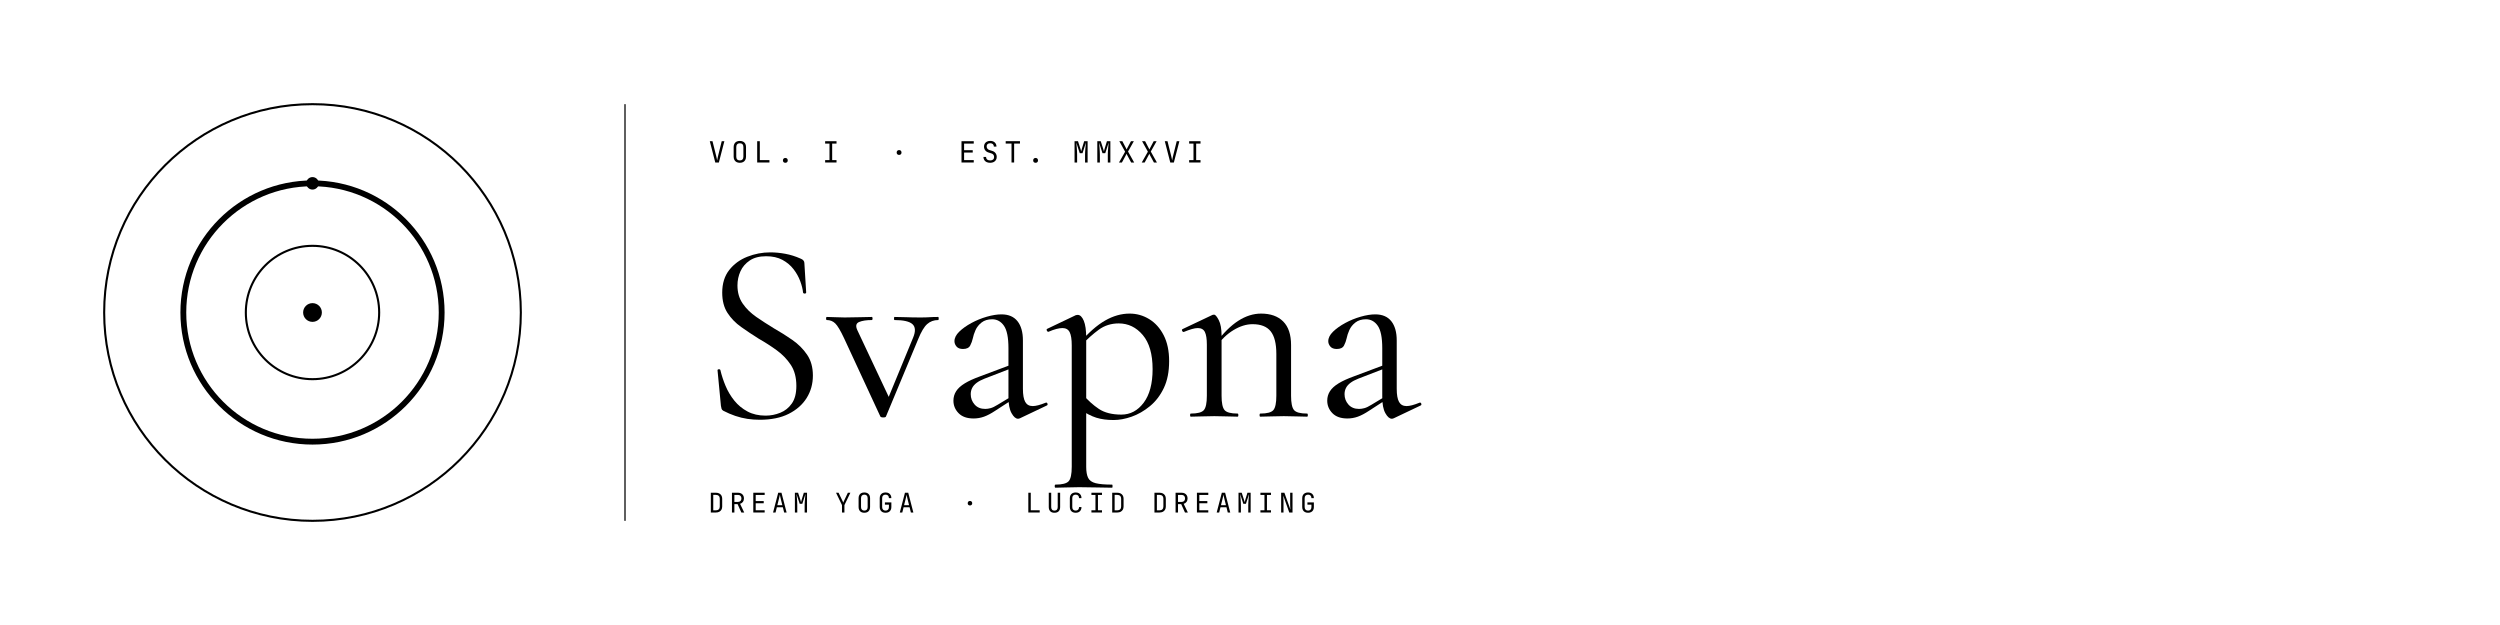
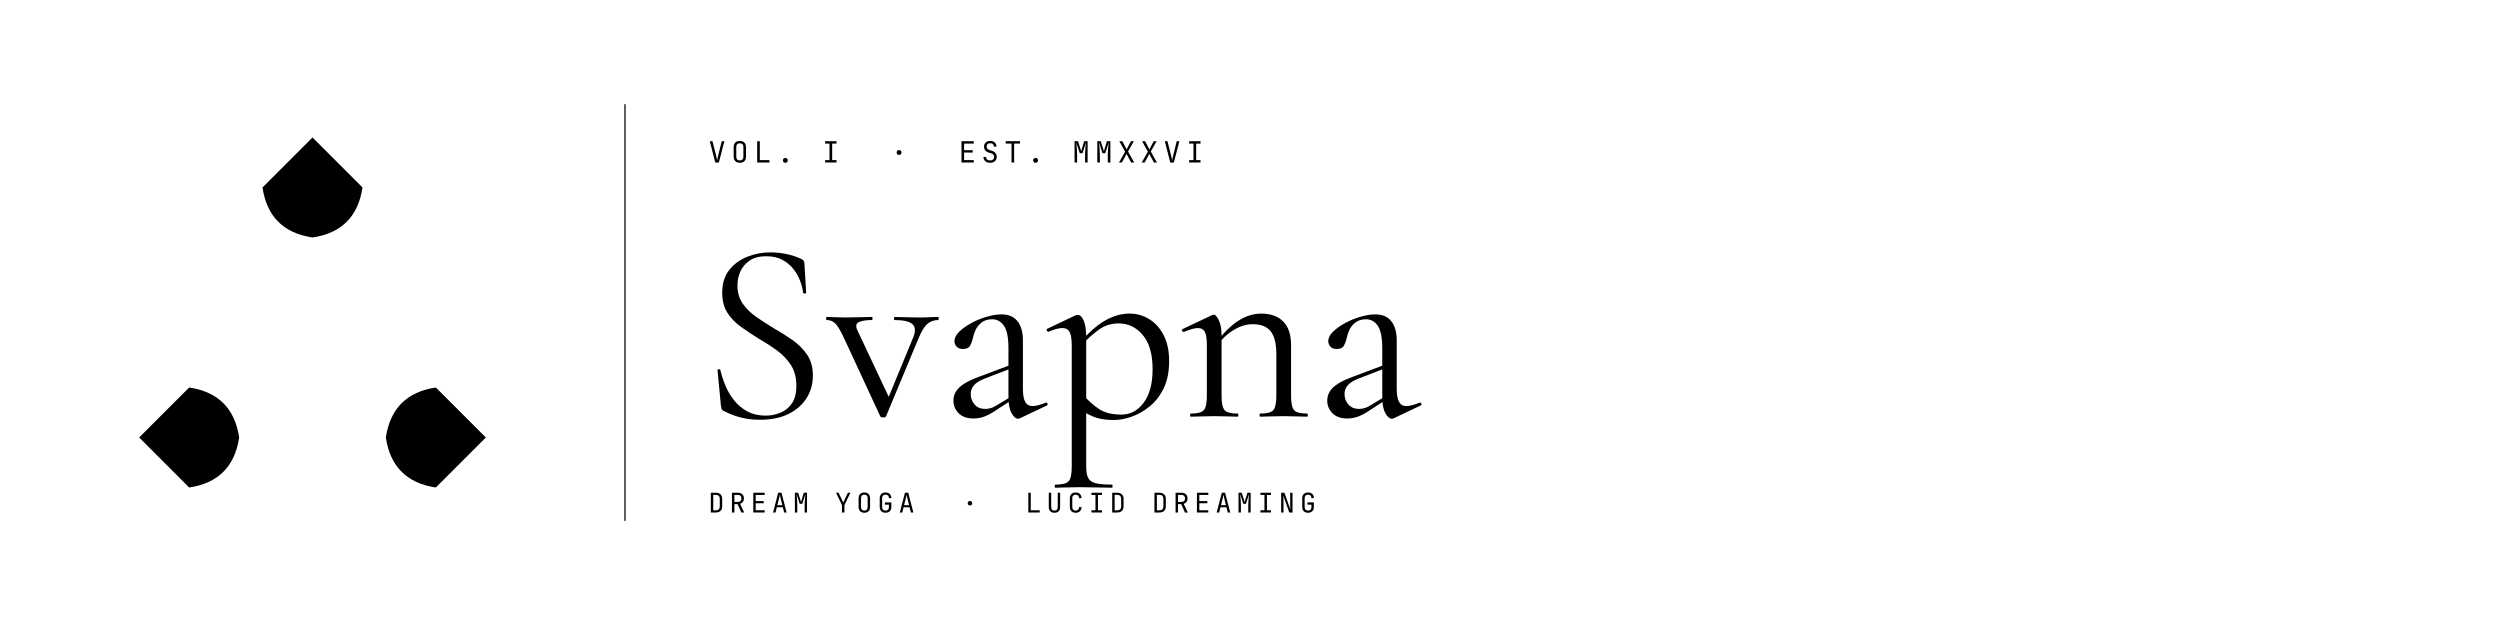
<svg xmlns="http://www.w3.org/2000/svg" viewBox="0 0 1200 300" width="1200" height="300" role="img" aria-label="Svapna">
-   <g fill="none" stroke="#000000" stroke-linecap="round">
-     <circle cx="150" cy="150" r="100" stroke-width="1" />
-     <circle cx="150" cy="150" r="62.0" stroke-width="2.8" />
-     <circle cx="150" cy="150" r="32.0" stroke-width="1" />
-   </g>
-   <circle cx="150" cy="88.0" r="3" fill="#000000" />
-   <circle cx="150" cy="150" r="4.5" fill="#000000" />
+   <path d="M 150.000 66.000 L 174.000 90.000 Q 170.880 110.880 150.000 114.000 Q 129.120 110.880 126.000 90.000 L 150.000 66.000 Z" fill="#000000" />
+   <path d="M 90.800 186.000 Q 111.680 189.120 114.800 210.000 Q 111.680 230.880 90.800 234.000 L 66.800 210.000 L 90.800 186.000 Z" fill="#000000" />
+   <path d="M 209.200 186.000 L 233.200 210.000 L 209.200 234.000 Q 188.320 230.880 185.200 210.000 Q 188.320 189.120 209.200 186.000 Z" fill="#000000" />
  <line x1="300" y1="50" x2="300" y2="250" stroke="#000000" stroke-width="0.6" />
  <g fill="#000000" stroke="none">
    <path d="M238 0 50 730H143L267 234Q280 182 289.0 137.5Q298 93 302 70Q306 93 314.5 137.5Q323 182 336 234L459 730H550L361 0Z" transform="translate(340.000 78.000) scale(0.014 -0.014)" />
    <path d="M300 -10Q234 -10 186.5 15.0Q139 40 113.5 87.5Q88 135 88 200V530Q88 596 113.5 643.0Q139 690 186.5 715.0Q234 740 300 740Q366 740 413.5 715.0Q461 690 486.5 643.0Q512 596 512 531V200Q512 135 486.5 87.5Q461 40 413.5 15.0Q366 -10 300 -10ZM300 71Q359 71 390.5 104.5Q422 138 422 200V530Q422 592 390.5 625.5Q359 659 300 659Q242 659 210.0 625.5Q178 592 178 530V200Q178 138 210.0 104.5Q242 71 300 71Z" transform="translate(350.920 78.000) scale(0.014 -0.014)" />
    <path d="M115 0V730H205V82H535V0Z" transform="translate(361.840 78.000) scale(0.014 -0.014)" />
    <path d="M300 -10Q262 -10 239.5 12.0Q217 34 217 71Q217 110 239.5 133.0Q262 156 300 156Q338 156 360.5 133.0Q383 110 383 71Q383 34 360.5 12.0Q338 -10 300 -10Z" transform="translate(372.760 78.000) scale(0.014 -0.014)" />
    <path d="M105 0V82H254V648H105V730H495V648H346V82H495V0Z" transform="translate(394.600 78.000) scale(0.014 -0.014)" />
    <path d="M300 260Q262 260 239.5 282.0Q217 304 217 341Q217 380 239.5 403.0Q262 426 300 426Q338 426 360.5 403.0Q383 380 383 341Q383 304 360.5 282.0Q338 260 300 260Z" transform="translate(427.360 78.000) scale(0.014 -0.014)" />
    <path d="M100 0V730H520V648H189V422H485V341H189V82H520V0Z" transform="translate(460.120 78.000) scale(0.014 -0.014)" />
    <path d="M304 -10Q232 -10 180.5 14.0Q129 38 101.0 83.0Q73 128 72 190H162Q162 135 199.5 103.0Q237 71 304 71Q367 71 402.5 102.0Q438 133 438 188Q438 232 414.5 265.0Q391 298 347 311L248 342Q173 365 132.5 419.0Q92 473 92 546Q92 605 118.5 648.5Q145 692 193.0 716.5Q241 741 306 741Q402 741 460.0 687.5Q518 634 519 545H429Q429 599 396.5 629.5Q364 660 305 660Q247 660 214.5 632.0Q182 604 182 554Q182 509 206.0 476.0Q230 443 275 429L375 397Q448 374 488.0 319.0Q528 264 528 190Q528 130 500.0 85.0Q472 40 421.5 15.0Q371 -10 304 -10Z" transform="translate(471.040 78.000) scale(0.014 -0.014)" />
    <path d="M255 0V649H55V731H545V649H345V0Z" transform="translate(481.960 78.000) scale(0.014 -0.014)" />
    <path d="M300 -10Q262 -10 239.5 12.0Q217 34 217 71Q217 110 239.5 133.0Q262 156 300 156Q338 156 360.5 133.0Q383 110 383 71Q383 34 360.5 12.0Q338 -10 300 -10Z" transform="translate(492.880 78.000) scale(0.014 -0.014)" />
    <path d="M76 0V730H194L270 494Q281 462 290.0 430.5Q299 399 303 382Q308 399 316.0 430.5Q324 462 334 495L406 730H524V0H436V265Q436 309 439.0 365.0Q442 421 447.0 479.5Q452 538 457.5 591.5Q463 645 467 685L349 320H254L135 685Q140 646 145.0 594.5Q150 543 154.0 485.5Q158 428 161.0 371.0Q164 314 164 265V0Z" transform="translate(514.720 78.000) scale(0.014 -0.014)" />
    <path d="M76 0V730H194L270 494Q281 462 290.0 430.5Q299 399 303 382Q308 399 316.0 430.5Q324 462 334 495L406 730H524V0H436V265Q436 309 439.0 365.0Q442 421 447.0 479.5Q452 538 457.5 591.5Q463 645 467 685L349 320H254L135 685Q140 646 145.0 594.5Q150 543 154.0 485.5Q158 428 161.0 371.0Q164 314 164 265V0Z" transform="translate(525.640 78.000) scale(0.014 -0.014)" />
    <path d="M40 0 250 370 51 730H155L268 514Q277 497 286.5 477.5Q296 458 302 447Q307 458 316.5 477.5Q326 497 335 514L450 730H549L350 376L560 0H457L332 232Q323 249 313.5 268.5Q304 288 299 300Q294 288 284.5 269.0Q275 250 266 233L140 0Z" transform="translate(536.560 78.000) scale(0.014 -0.014)" />
    <path d="M40 0 250 370 51 730H155L268 514Q277 497 286.5 477.5Q296 458 302 447Q307 458 316.5 477.5Q326 497 335 514L450 730H549L350 376L560 0H457L332 232Q323 249 313.5 268.5Q304 288 299 300Q294 288 284.5 269.0Q275 250 266 233L140 0Z" transform="translate(547.480 78.000) scale(0.014 -0.014)" />
    <path d="M238 0 50 730H143L267 234Q280 182 289.0 137.5Q298 93 302 70Q306 93 314.5 137.5Q323 182 336 234L459 730H550L361 0Z" transform="translate(558.400 78.000) scale(0.014 -0.014)" />
    <path d="M105 0V82H254V648H105V730H495V648H346V82H495V0Z" transform="translate(569.320 78.000) scale(0.014 -0.014)" />
  </g>
  <g fill="#000000" stroke="none">
    <path d="M145 508Q145 467 165.5 437.5Q186 408 218.0 386.0Q250 364 286 342Q323 321 357.5 297.0Q392 273 414.5 240.0Q437 207 437 159Q437 111 413.0 72.5Q389 34 343.5 11.0Q298 -12 231 -12Q207 -12 183.5 -8.5Q160 -5 136.5 3.0Q113 11 90 23Q85 26 83.5 30.5Q82 35 81 42L68 178Q67 183 72.5 183.5Q78 184 79 180Q86 150 99.0 119.0Q112 88 133.0 62.0Q154 36 184.0 20.0Q214 4 254 4Q283 4 310.5 15.0Q338 26 355.5 51.0Q373 76 373 119Q373 168 351.5 200.5Q330 233 297.0 257.0Q264 281 227 302Q192 324 159.5 347.0Q127 370 106.5 401.5Q86 433 86 480Q86 533 113.0 567.5Q140 602 183.0 619.0Q226 636 272 636Q300 636 330.0 630.5Q360 625 389 612Q397 609 400.5 604.5Q404 600 404 595L411 481Q411 477 406.0 476.5Q401 476 399 480Q397 500 388.0 524.5Q379 549 362.0 571.0Q345 593 319.0 607.0Q293 621 256 621Q217 621 192.5 604.5Q168 588 156.5 562.5Q145 537 145 508Z" transform="translate(336.000 200.000) scale(0.124 -0.124)" />
    <path d="M431 386Q433 386 433.0 380.0Q433 374 431 374Q406 374 388.5 358.5Q371 343 354 301L229 1Q228 -3 218.5 -3.0Q209 -3 207 1L67 303Q46 348 32.5 361.0Q19 374 0 374Q-3 374 -3.0 380.0Q-3 386 0 386Q15 386 32.5 385.0Q50 384 69 384Q103 384 128.0 385.0Q153 386 174 386Q177 386 177.0 380.0Q177 374 174 374Q143 374 125.0 366.5Q107 359 118 335L246 63L217 22L334 306Q349 342 331.5 358.0Q314 374 262 374Q260 374 260.0 380.0Q260 386 262 386Q286 386 307.5 385.0Q329 384 363 384Q384 384 397.5 385.0Q411 386 431 386Z" transform="translate(396.884 200.000) scale(0.124 -0.124)" />
    <path d="M314 -6Q310 -8 306 -8Q293 -8 281.0 13.5Q269 35 269 76V265Q269 327 251.5 352.0Q234 377 206 377Q181 377 165.0 364.5Q149 352 141.5 335.0Q134 318 131 303Q128 289 121.0 275.5Q114 262 93 262Q76 262 68.0 271.5Q60 281 60 292Q60 311 78.5 329.0Q97 347 125.5 362.5Q154 378 185.5 387.0Q217 396 242 396Q283 396 304.0 369.5Q325 343 325 295V108Q325 73 334.0 57.0Q343 41 363 41Q381 41 413 54Q418 56 420.0 50.5Q422 45 417 43ZM134 -7Q96 -7 76.0 13.5Q56 34 56 62Q56 82 66.5 98.5Q77 115 100.0 129.0Q123 143 159 156L279 201L282 188L176 147Q158 140 146.0 131.0Q134 122 128.5 111.0Q123 100 123 87Q123 64 138.0 47.0Q153 30 179 30Q189 30 200.0 33.0Q211 36 227 46L290 84L292 71L218 23Q194 7 174.5 0.0Q155 -7 134 -7Z" transform="translate(450.700 200.000) scale(0.124 -0.124)" />
    <path d="M32 -275Q29 -275 29.0 -269.0Q29 -263 32 -263Q71 -263 83.0 -250.0Q95 -237 95 -194V276Q95 311 87.0 327.0Q79 343 59 343Q49 343 35.5 339.5Q22 336 6 329Q2 327 -1.0 332.5Q-4 338 0 340L111 393Q114 394 118 394Q132 394 141.5 371.5Q151 349 151 305V-194Q151 -222 158.5 -237.0Q166 -252 187.5 -257.5Q209 -263 251 -263Q253 -263 253.0 -269.0Q253 -275 251 -275Q225 -275 192.5 -274.0Q160 -273 124 -273Q98 -273 73.5 -274.0Q49 -275 32 -275ZM257 -13Q219 -13 190.0 -4.0Q161 5 125 30L139 85Q167 52 200.0 30.0Q233 8 287 8Q339 8 373.5 54.0Q408 100 408 184Q408 271 370.0 316.0Q332 361 277 361Q233 361 199.5 336.5Q166 312 134 278L126 286Q177 345 224.0 372.0Q271 399 319 399Q360 399 395.0 377.5Q430 356 451.0 315.0Q472 274 472 215Q472 154 451.5 111.0Q431 68 397.5 40.5Q364 13 327.0 0.0Q290 -13 257 -13Z" transform="translate(502.656 200.000) scale(0.124 -0.124)" />
    <path d="M314 0Q311 0 311.0 6.0Q311 12 314 12Q353 12 364.5 25.5Q376 39 376 81V243Q376 303 354.0 330.5Q332 358 284 358Q248 358 210.0 335.0Q172 312 145 272L141 284Q185 343 228.5 371.0Q272 399 317 399Q372 399 402.5 368.5Q433 338 433 277V81Q433 39 444.5 25.5Q456 12 495 12Q498 12 498.0 6.0Q498 0 495 0Q478 0 454.5 1.0Q431 2 405 2Q379 2 355.0 1.0Q331 0 314 0ZM45 0Q42 0 42.0 6.0Q42 12 45 12Q84 12 95.5 25.5Q107 39 107 81V279Q107 312 99.5 327.5Q92 343 72 343Q62 343 48.5 339.0Q35 335 18 328Q14 327 11.5 332.0Q9 337 13 339L129 394Q132 395 135 395Q142 395 153.0 374.0Q164 353 164 313V81Q164 39 175.5 25.5Q187 12 226 12Q229 12 229.0 6.0Q229 0 226 0Q209 0 185.5 1.0Q162 2 136 2Q110 2 86.0 1.0Q62 0 45 0Z" transform="translate(566.020 200.000) scale(0.124 -0.124)" />
    <path d="M314 -6Q310 -8 306 -8Q293 -8 281.0 13.5Q269 35 269 76V265Q269 327 251.5 352.0Q234 377 206 377Q181 377 165.0 364.5Q149 352 141.5 335.0Q134 318 131 303Q128 289 121.0 275.5Q114 262 93 262Q76 262 68.0 271.5Q60 281 60 292Q60 311 78.5 329.0Q97 347 125.5 362.5Q154 378 185.5 387.0Q217 396 242 396Q283 396 304.0 369.5Q325 343 325 295V108Q325 73 334.0 57.0Q343 41 363 41Q381 41 413 54Q418 56 420.0 50.5Q422 45 417 43ZM134 -7Q96 -7 76.0 13.5Q56 34 56 62Q56 82 66.5 98.5Q77 115 100.0 129.0Q123 143 159 156L279 201L282 188L176 147Q158 140 146.0 131.0Q134 122 128.5 111.0Q123 100 123 87Q123 64 138.0 47.0Q153 30 179 30Q189 30 200.0 33.0Q211 36 227 46L290 84L292 71L218 23Q194 7 174.5 0.0Q155 -7 134 -7Z" transform="translate(630.128 200.000) scale(0.124 -0.124)" />
  </g>
  <g fill="#000000" stroke="none">
    <path d="M92 0V730H281Q352 730 403.5 703.0Q455 676 483.5 627.0Q512 578 512 511V220Q512 153 483.5 103.5Q455 54 403.5 27.0Q352 0 281 0ZM182 80H281Q347 80 384.5 117.0Q422 154 422 220V511Q422 576 384.5 613.0Q347 650 281 650H182Z" transform="translate(340.000 246.000) scale(0.013 -0.013)" />
    <path d="M92 0V730H318Q383 730 432.0 703.5Q481 677 508.0 630.0Q535 583 535 520Q535 446 496.5 393.0Q458 340 392 320L545 0H439L299 310H182V0ZM182 391H318Q374 391 408.0 426.5Q442 462 442 520Q442 579 408.0 614.0Q374 649 318 649H182Z" transform="translate(350.140 246.000) scale(0.013 -0.013)" />
    <path d="M100 0V730H520V648H189V422H485V341H189V82H520V0Z" transform="translate(360.280 246.000) scale(0.013 -0.013)" />
    <path d="M50 0 240 730H361L550 0H459L411 194H190L142 0ZM208 270H392L336 495Q320 559 311.0 602.0Q302 645 300 658Q298 645 289.0 602.0Q280 559 264 496Z" transform="translate(370.420 246.000) scale(0.013 -0.013)" />
    <path d="M76 0V730H194L270 494Q281 462 290.0 430.5Q299 399 303 382Q308 399 316.0 430.5Q324 462 334 495L406 730H524V0H436V265Q436 309 439.0 365.0Q442 421 447.0 479.5Q452 538 457.5 591.5Q463 645 467 685L349 320H254L135 685Q140 646 145.0 594.5Q150 543 154.0 485.5Q158 428 161.0 371.0Q164 314 164 265V0Z" transform="translate(380.560 246.000) scale(0.013 -0.013)" />
    <path d="M255 0V273L35 730H128L273 430Q285 405 292.0 387.5Q299 370 301 362Q303 370 310.5 387.5Q318 405 330 430L472 730H565L345 273V0Z" transform="translate(400.840 246.000) scale(0.013 -0.013)" />
    <path d="M300 -10Q234 -10 186.5 15.0Q139 40 113.5 87.5Q88 135 88 200V530Q88 596 113.5 643.0Q139 690 186.5 715.0Q234 740 300 740Q366 740 413.5 715.0Q461 690 486.5 643.0Q512 596 512 531V200Q512 135 486.5 87.5Q461 40 413.5 15.0Q366 -10 300 -10ZM300 71Q359 71 390.5 104.5Q422 138 422 200V530Q422 592 390.5 625.5Q359 659 300 659Q242 659 210.0 625.5Q178 592 178 530V200Q178 138 210.0 104.5Q242 71 300 71Z" transform="translate(410.980 246.000) scale(0.013 -0.013)" />
    <path d="M304 -10Q238 -10 189.5 15.0Q141 40 114.5 87.5Q88 135 88 200V530Q88 596 114.5 643.0Q141 690 189.5 715.0Q238 740 304 740Q370 740 418.0 714.5Q466 689 492.0 642.0Q518 595 518 530H428Q428 592 395.5 625.5Q363 659 304 659Q245 659 211.5 626.0Q178 593 178 531V200Q178 138 211.5 104.0Q245 70 304 70Q363 70 395.5 104.0Q428 138 428 200V290H280V372H518V200Q518 136 492.0 88.5Q466 41 418.0 15.5Q370 -10 304 -10Z" transform="translate(421.120 246.000) scale(0.013 -0.013)" />
    <path d="M50 0 240 730H361L550 0H459L411 194H190L142 0ZM208 270H392L336 495Q320 559 311.0 602.0Q302 645 300 658Q298 645 289.0 602.0Q280 559 264 496Z" transform="translate(431.260 246.000) scale(0.013 -0.013)" />
    <path d="M300 260Q262 260 239.5 282.0Q217 304 217 341Q217 380 239.5 403.0Q262 426 300 426Q338 426 360.5 403.0Q383 380 383 341Q383 304 360.5 282.0Q338 260 300 260Z" transform="translate(461.680 246.000) scale(0.013 -0.013)" />
    <path d="M115 0V730H205V82H535V0Z" transform="translate(492.100 246.000) scale(0.013 -0.013)" />
    <path d="M300 -10Q198 -10 144.0 46.5Q90 103 90 200V730H180V200Q180 140 209.5 105.0Q239 70 300 70Q360 70 390.0 105.0Q420 140 420 200V730H510V200Q510 102 456.5 46.0Q403 -10 300 -10Z" transform="translate(502.240 246.000) scale(0.013 -0.013)" />
    <path d="M304 -10Q238 -10 189.5 15.0Q141 40 114.5 87.5Q88 135 88 200V530Q88 596 114.5 643.0Q141 690 189.5 715.0Q238 740 304 740Q370 740 418.0 714.5Q466 689 492.0 642.0Q518 595 518 530H428Q428 592 395.5 625.5Q363 659 304 659Q245 659 211.5 626.0Q178 593 178 531V200Q178 138 211.5 104.5Q245 71 304 71Q363 71 395.5 104.5Q428 138 428 200H518Q518 136 492.0 88.5Q466 41 418.0 15.5Q370 -10 304 -10Z" transform="translate(512.380 246.000) scale(0.013 -0.013)" />
    <path d="M105 0V82H254V648H105V730H495V648H346V82H495V0Z" transform="translate(522.520 246.000) scale(0.013 -0.013)" />
    <path d="M92 0V730H281Q352 730 403.5 703.0Q455 676 483.5 627.0Q512 578 512 511V220Q512 153 483.5 103.5Q455 54 403.5 27.0Q352 0 281 0ZM182 80H281Q347 80 384.5 117.0Q422 154 422 220V511Q422 576 384.5 613.0Q347 650 281 650H182Z" transform="translate(532.660 246.000) scale(0.013 -0.013)" />
    <path d="M92 0V730H281Q352 730 403.5 703.0Q455 676 483.5 627.0Q512 578 512 511V220Q512 153 483.5 103.5Q455 54 403.5 27.0Q352 0 281 0ZM182 80H281Q347 80 384.5 117.0Q422 154 422 220V511Q422 576 384.5 613.0Q347 650 281 650H182Z" transform="translate(552.940 246.000) scale(0.013 -0.013)" />
    <path d="M92 0V730H318Q383 730 432.0 703.5Q481 677 508.0 630.0Q535 583 535 520Q535 446 496.5 393.0Q458 340 392 320L545 0H439L299 310H182V0ZM182 391H318Q374 391 408.0 426.5Q442 462 442 520Q442 579 408.0 614.0Q374 649 318 649H182Z" transform="translate(563.080 246.000) scale(0.013 -0.013)" />
    <path d="M100 0V730H520V648H189V422H485V341H189V82H520V0Z" transform="translate(573.220 246.000) scale(0.013 -0.013)" />
    <path d="M50 0 240 730H361L550 0H459L411 194H190L142 0ZM208 270H392L336 495Q320 559 311.0 602.0Q302 645 300 658Q298 645 289.0 602.0Q280 559 264 496Z" transform="translate(583.360 246.000) scale(0.013 -0.013)" />
    <path d="M76 0V730H194L270 494Q281 462 290.0 430.5Q299 399 303 382Q308 399 316.0 430.5Q324 462 334 495L406 730H524V0H436V265Q436 309 439.0 365.0Q442 421 447.0 479.5Q452 538 457.5 591.5Q463 645 467 685L349 320H254L135 685Q140 646 145.0 594.5Q150 543 154.0 485.5Q158 428 161.0 371.0Q164 314 164 265V0Z" transform="translate(593.500 246.000) scale(0.013 -0.013)" />
    <path d="M105 0V82H254V648H105V730H495V648H346V82H495V0Z" transform="translate(603.640 246.000) scale(0.013 -0.013)" />
    <path d="M90 0V730H210L433 105Q431 130 428.5 166.5Q426 203 424.5 243.5Q423 284 423 320V730H510V0H390L168 625Q170 601 172.0 564.5Q174 528 175.5 487.5Q177 447 177 410V0Z" transform="translate(613.780 246.000) scale(0.013 -0.013)" />
    <path d="M304 -10Q238 -10 189.5 15.0Q141 40 114.5 87.5Q88 135 88 200V530Q88 596 114.5 643.0Q141 690 189.5 715.0Q238 740 304 740Q370 740 418.0 714.5Q466 689 492.0 642.0Q518 595 518 530H428Q428 592 395.5 625.5Q363 659 304 659Q245 659 211.5 626.0Q178 593 178 531V200Q178 138 211.5 104.0Q245 70 304 70Q363 70 395.5 104.0Q428 138 428 200V290H280V372H518V200Q518 136 492.0 88.5Q466 41 418.0 15.5Q370 -10 304 -10Z" transform="translate(623.920 246.000) scale(0.013 -0.013)" />
  </g>
</svg>
